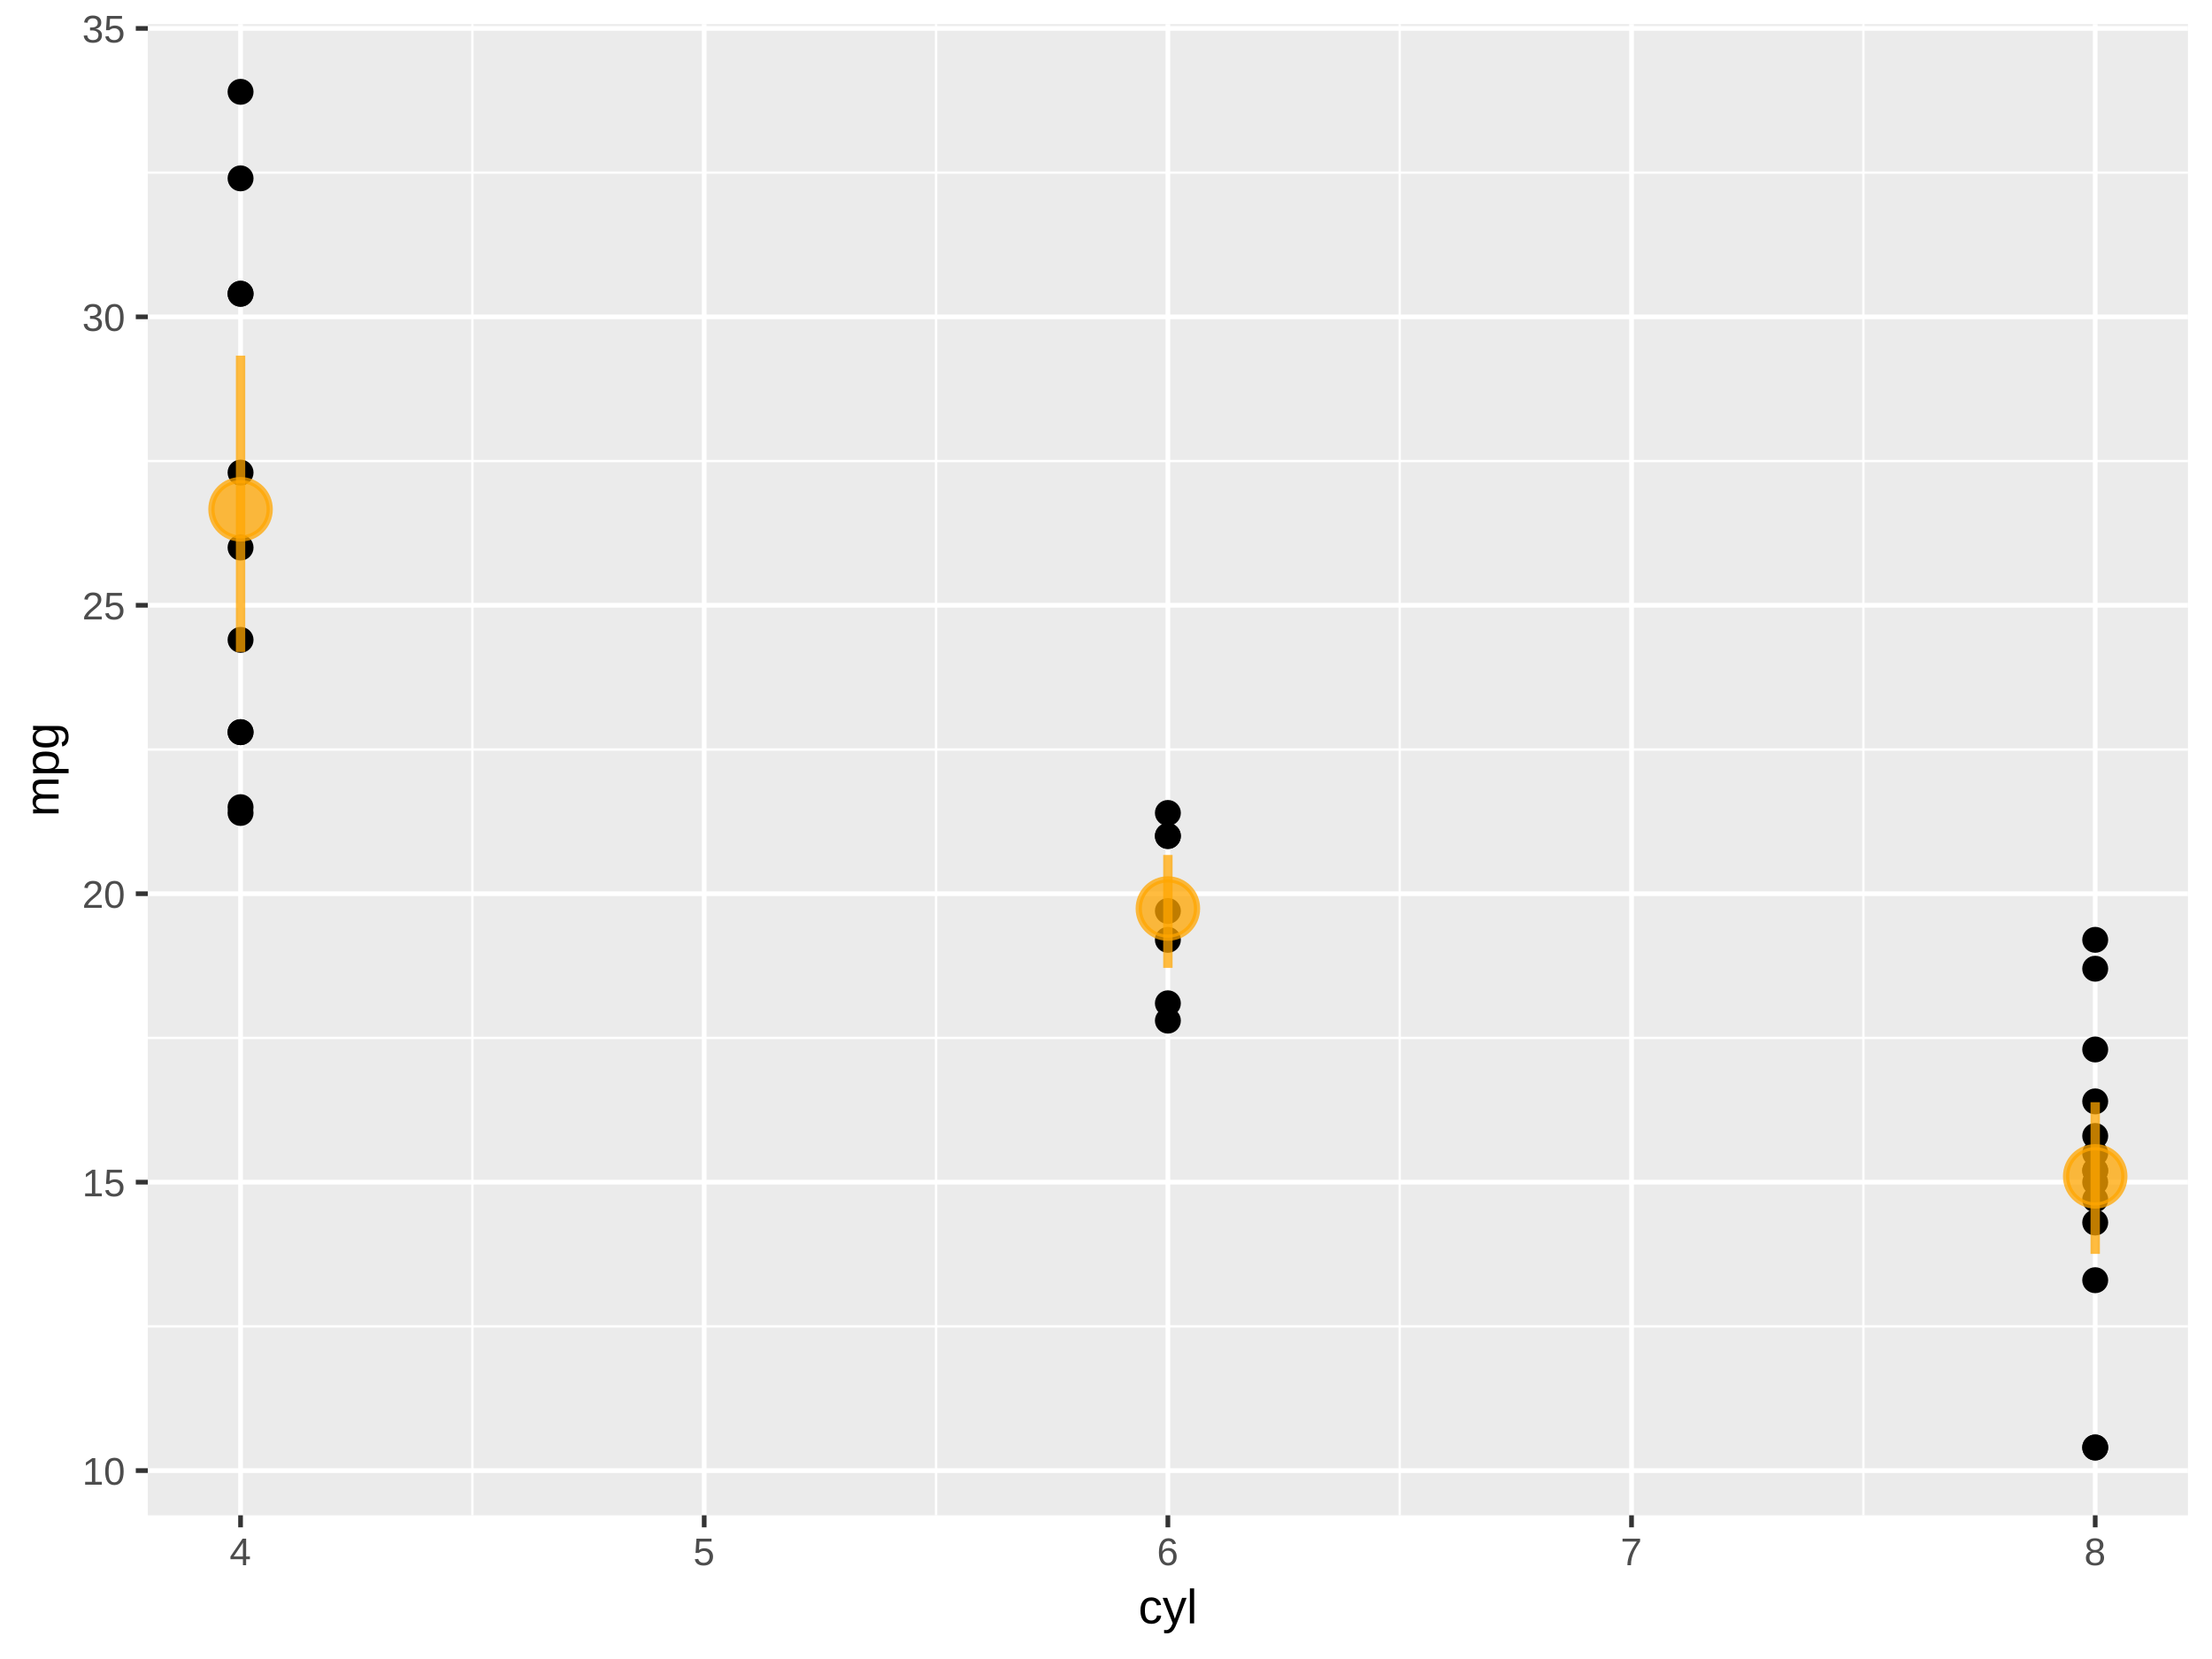
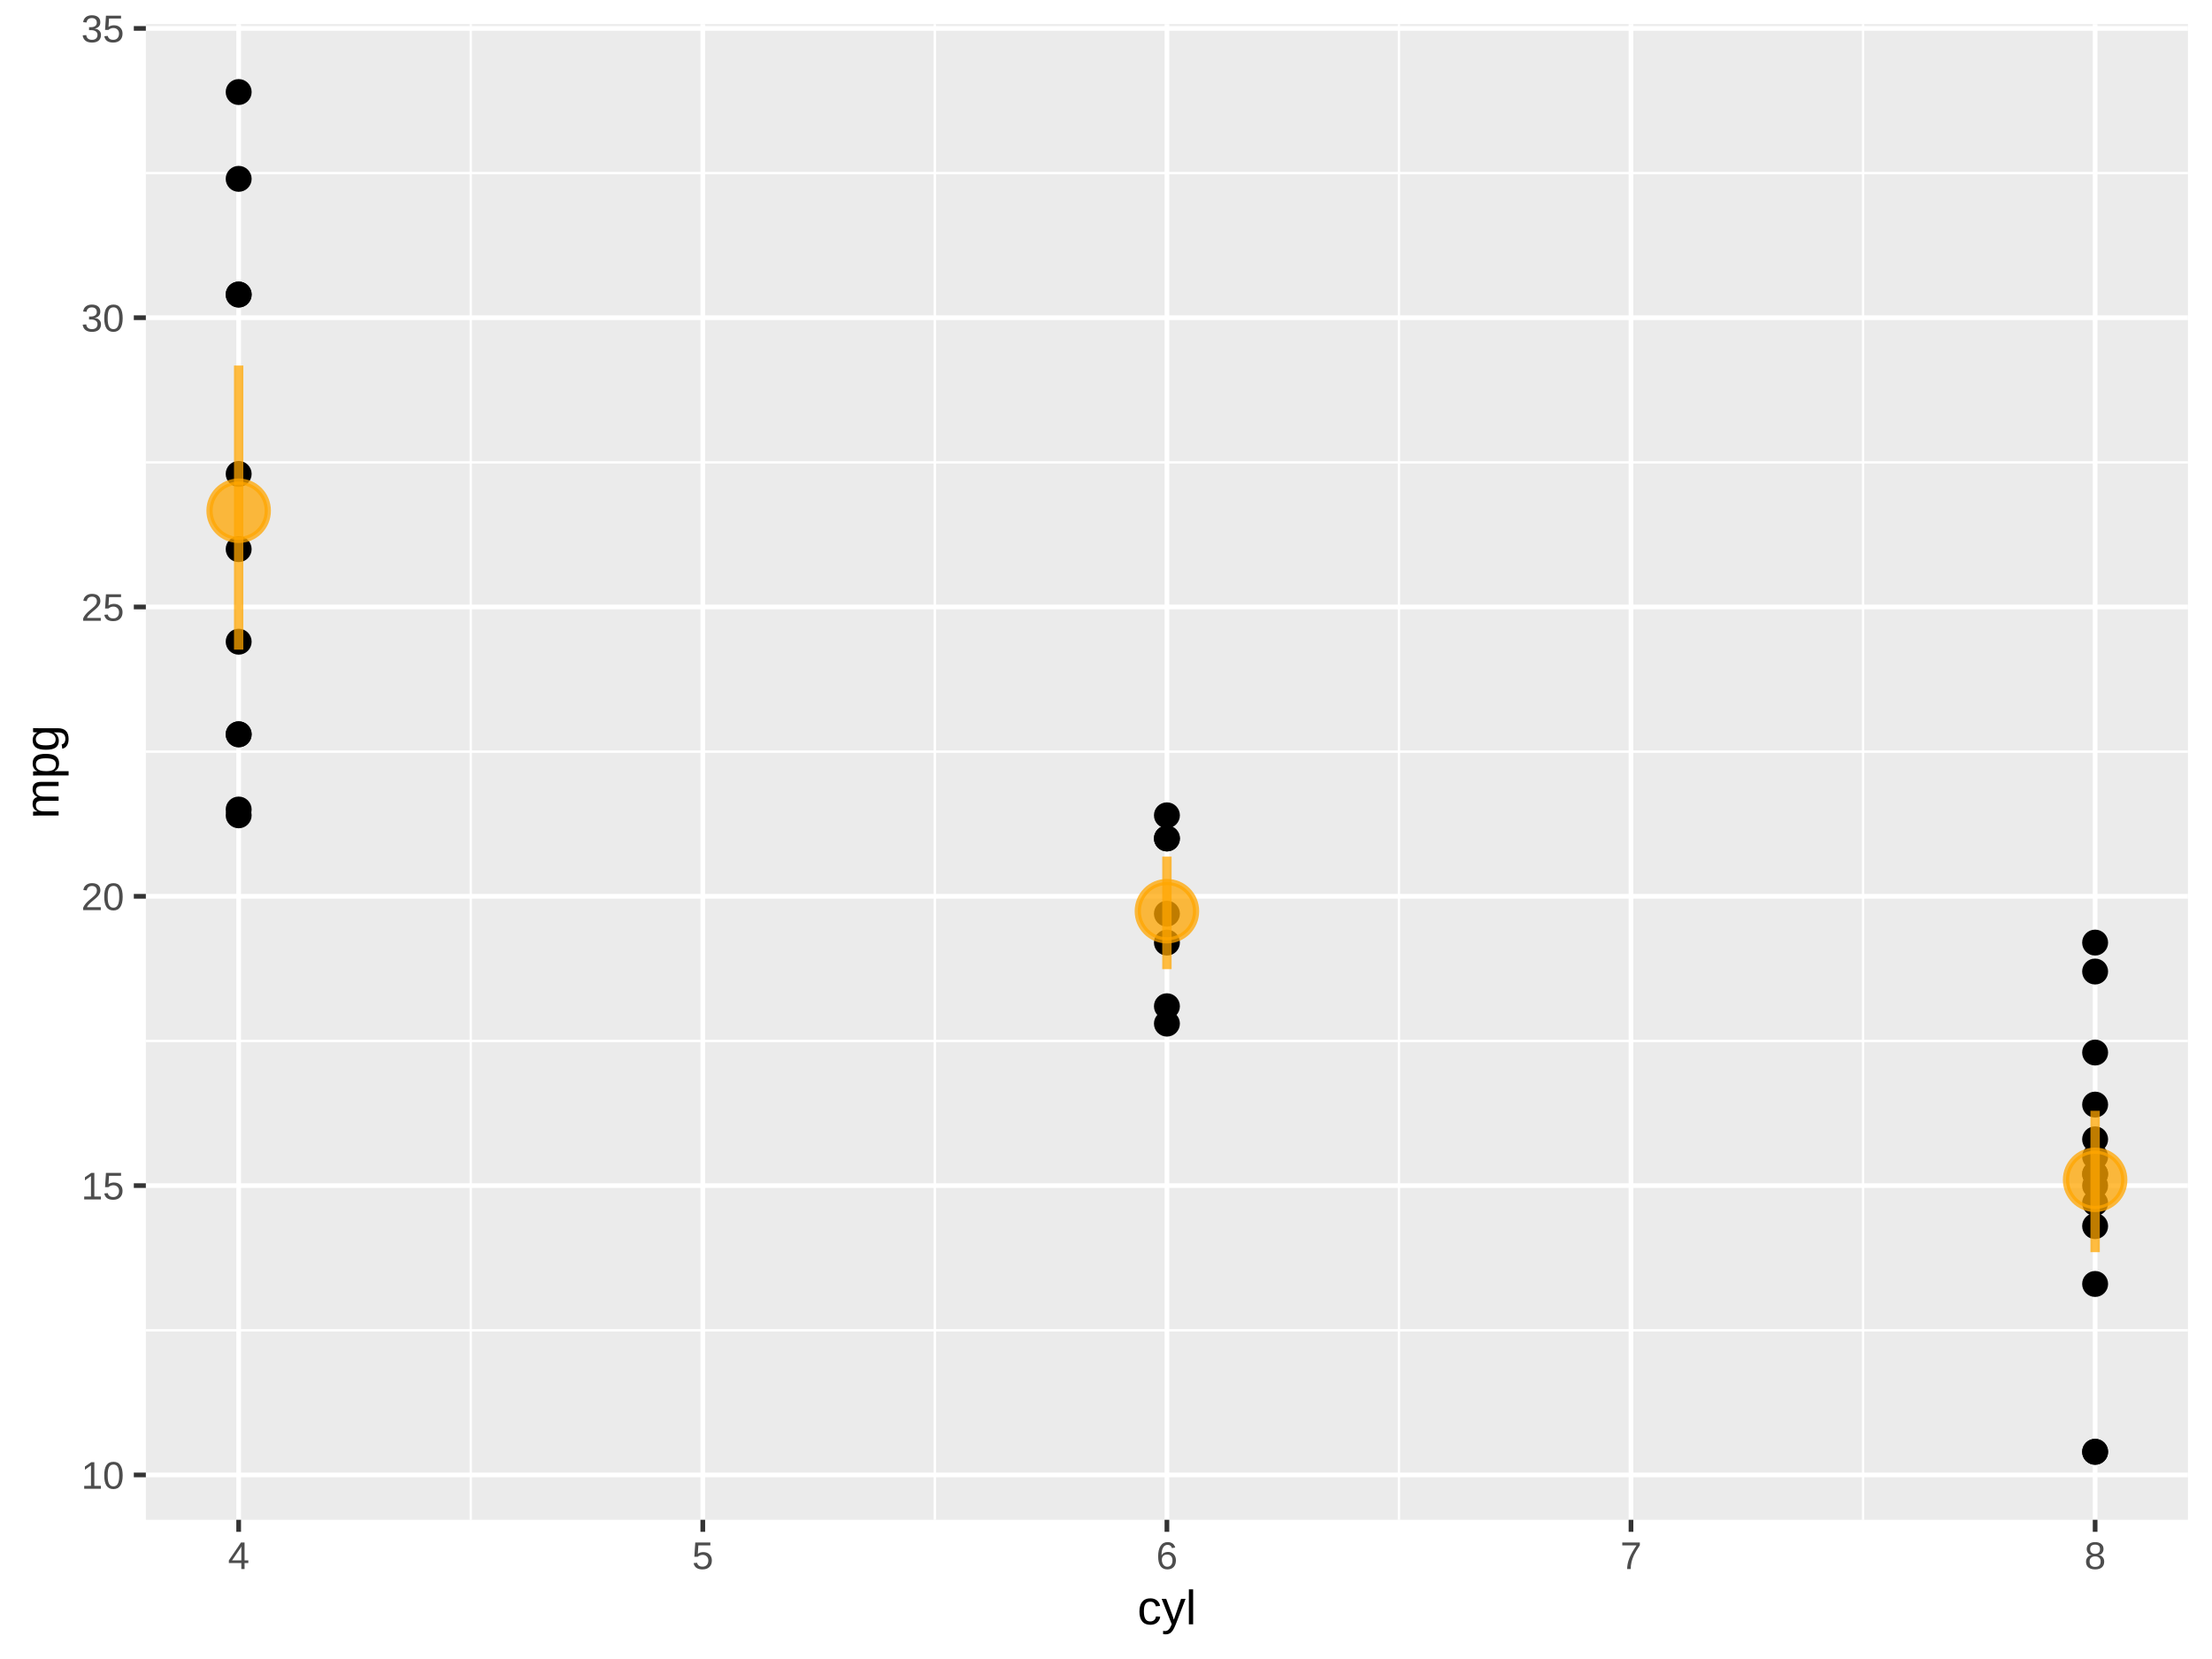
<svg xmlns="http://www.w3.org/2000/svg" viewBox="0 0 504.00 378.00">
  <defs>
    <style type="text/css">
-     line, polyline, path, rect, circle {
+     line, polyline, polygon, path, rect, circle {
      fill: none;
      stroke: #000000;
      stroke-linecap: round;
      stroke-linejoin: round;
      stroke-miterlimit: 10.00;
    }
  </style>
  </defs>
  <rect width="100%" height="100%" style="stroke: none; fill: none;" />
  <rect x="0.00" y="0.00" width="504.00" height="378.00" style="stroke-width: 1.07; stroke: #FFFFFF; fill: #FFFFFF;" />
  <defs>
-     <clipPath id="cpMzMuNjc2NHw0OTguNTIxfDM0NS4yNTd8NS40Nzk0NQ==">
-       <rect x="33.68" y="5.48" width="464.84" height="339.78" />
+     <clipPath id="cpMzMuMjN8NDk4LjUyfDM0Ni4yOHw1LjQ4">
+       <rect x="33.23" y="5.48" width="465.29" height="340.80" />
    </clipPath>
  </defs>
-   <rect x="33.68" y="5.48" width="464.84" height="339.78" style="stroke-width: 1.07; stroke: none; fill: #EBEBEB;" clip-path="url(#cpMzMuNjc2NHw0OTguNTIxfDM0NS4yNTd8NS40Nzk0NQ==)" />
-   <polyline points="33.68,302.21 498.52,302.21 " style="stroke-width: 0.53; stroke: #FFFFFF; stroke-linecap: butt;" clip-path="url(#cpMzMuNjc2NHw0OTguNTIxfDM0NS4yNTd8NS40Nzk0NQ==)" />
-   <polyline points="33.68,236.49 498.52,236.49 " style="stroke-width: 0.53; stroke: #FFFFFF; stroke-linecap: butt;" clip-path="url(#cpMzMuNjc2NHw0OTguNTIxfDM0NS4yNTd8NS40Nzk0NQ==)" />
-   <polyline points="33.68,170.77 498.52,170.77 " style="stroke-width: 0.53; stroke: #FFFFFF; stroke-linecap: butt;" clip-path="url(#cpMzMuNjc2NHw0OTguNTIxfDM0NS4yNTd8NS40Nzk0NQ==)" />
-   <polyline points="33.68,105.05 498.52,105.05 " style="stroke-width: 0.53; stroke: #FFFFFF; stroke-linecap: butt;" clip-path="url(#cpMzMuNjc2NHw0OTguNTIxfDM0NS4yNTd8NS40Nzk0NQ==)" />
-   <polyline points="33.68,39.33 498.52,39.33 " style="stroke-width: 0.53; stroke: #FFFFFF; stroke-linecap: butt;" clip-path="url(#cpMzMuNjc2NHw0OTguNTIxfDM0NS4yNTd8NS40Nzk0NQ==)" />
-   <polyline points="107.63,345.26 107.63,5.48 " style="stroke-width: 0.53; stroke: #FFFFFF; stroke-linecap: butt;" clip-path="url(#cpMzMuNjc2NHw0OTguNTIxfDM0NS4yNTd8NS40Nzk0NQ==)" />
-   <polyline points="213.28,345.26 213.28,5.48 " style="stroke-width: 0.53; stroke: #FFFFFF; stroke-linecap: butt;" clip-path="url(#cpMzMuNjc2NHw0OTguNTIxfDM0NS4yNTd8NS40Nzk0NQ==)" />
-   <polyline points="318.92,345.26 318.92,5.48 " style="stroke-width: 0.53; stroke: #FFFFFF; stroke-linecap: butt;" clip-path="url(#cpMzMuNjc2NHw0OTguNTIxfDM0NS4yNTd8NS40Nzk0NQ==)" />
-   <polyline points="424.57,345.26 424.57,5.48 " style="stroke-width: 0.53; stroke: #FFFFFF; stroke-linecap: butt;" clip-path="url(#cpMzMuNjc2NHw0OTguNTIxfDM0NS4yNTd8NS40Nzk0NQ==)" />
-   <polyline points="33.68,335.07 498.52,335.07 " style="stroke-width: 1.07; stroke: #FFFFFF; stroke-linecap: butt;" clip-path="url(#cpMzMuNjc2NHw0OTguNTIxfDM0NS4yNTd8NS40Nzk0NQ==)" />
-   <polyline points="33.68,269.35 498.52,269.35 " style="stroke-width: 1.07; stroke: #FFFFFF; stroke-linecap: butt;" clip-path="url(#cpMzMuNjc2NHw0OTguNTIxfDM0NS4yNTd8NS40Nzk0NQ==)" />
-   <polyline points="33.68,203.63 498.52,203.63 " style="stroke-width: 1.07; stroke: #FFFFFF; stroke-linecap: butt;" clip-path="url(#cpMzMuNjc2NHw0OTguNTIxfDM0NS4yNTd8NS40Nzk0NQ==)" />
-   <polyline points="33.68,137.91 498.52,137.91 " style="stroke-width: 1.07; stroke: #FFFFFF; stroke-linecap: butt;" clip-path="url(#cpMzMuNjc2NHw0OTguNTIxfDM0NS4yNTd8NS40Nzk0NQ==)" />
-   <polyline points="33.68,72.19 498.52,72.19 " style="stroke-width: 1.07; stroke: #FFFFFF; stroke-linecap: butt;" clip-path="url(#cpMzMuNjc2NHw0OTguNTIxfDM0NS4yNTd8NS40Nzk0NQ==)" />
-   <polyline points="33.68,6.47 498.52,6.47 " style="stroke-width: 1.07; stroke: #FFFFFF; stroke-linecap: butt;" clip-path="url(#cpMzMuNjc2NHw0OTguNTIxfDM0NS4yNTd8NS40Nzk0NQ==)" />
-   <polyline points="54.81,345.26 54.81,5.48 " style="stroke-width: 1.07; stroke: #FFFFFF; stroke-linecap: butt;" clip-path="url(#cpMzMuNjc2NHw0OTguNTIxfDM0NS4yNTd8NS40Nzk0NQ==)" />
-   <polyline points="160.45,345.26 160.45,5.48 " style="stroke-width: 1.07; stroke: #FFFFFF; stroke-linecap: butt;" clip-path="url(#cpMzMuNjc2NHw0OTguNTIxfDM0NS4yNTd8NS40Nzk0NQ==)" />
-   <polyline points="266.10,345.26 266.10,5.48 " style="stroke-width: 1.07; stroke: #FFFFFF; stroke-linecap: butt;" clip-path="url(#cpMzMuNjc2NHw0OTguNTIxfDM0NS4yNTd8NS40Nzk0NQ==)" />
-   <polyline points="371.74,345.26 371.74,5.48 " style="stroke-width: 1.07; stroke: #FFFFFF; stroke-linecap: butt;" clip-path="url(#cpMzMuNjc2NHw0OTguNTIxfDM0NS4yNTd8NS40Nzk0NQ==)" />
-   <polyline points="477.39,345.26 477.39,5.48 " style="stroke-width: 1.07; stroke: #FFFFFF; stroke-linecap: butt;" clip-path="url(#cpMzMuNjc2NHw0OTguNTIxfDM0NS4yNTd8NS40Nzk0NQ==)" />
-   <circle cx="266.10" cy="190.48" r="1.95pt" style="stroke-width: 0.71; fill: #000000;" clip-path="url(#cpMzMuNjc2NHw0OTguNTIxfDM0NS4yNTd8NS40Nzk0NQ==)" />
-   <circle cx="266.10" cy="190.48" r="1.95pt" style="stroke-width: 0.71; fill: #000000;" clip-path="url(#cpMzMuNjc2NHw0OTguNTIxfDM0NS4yNTd8NS40Nzk0NQ==)" />
-   <circle cx="54.81" cy="166.82" r="1.95pt" style="stroke-width: 0.71; fill: #000000;" clip-path="url(#cpMzMuNjc2NHw0OTguNTIxfDM0NS4yNTd8NS40Nzk0NQ==)" />
-   <circle cx="266.10" cy="185.23" r="1.95pt" style="stroke-width: 0.71; fill: #000000;" clip-path="url(#cpMzMuNjc2NHw0OTguNTIxfDM0NS4yNTd8NS40Nzk0NQ==)" />
-   <circle cx="477.39" cy="220.72" r="1.95pt" style="stroke-width: 0.71; fill: #000000;" clip-path="url(#cpMzMuNjc2NHw0OTguNTIxfDM0NS4yNTd8NS40Nzk0NQ==)" />
-   <circle cx="266.10" cy="228.60" r="1.95pt" style="stroke-width: 0.71; fill: #000000;" clip-path="url(#cpMzMuNjc2NHw0OTguNTIxfDM0NS4yNTd8NS40Nzk0NQ==)" />
-   <circle cx="477.39" cy="278.55" r="1.95pt" style="stroke-width: 0.71; fill: #000000;" clip-path="url(#cpMzMuNjc2NHw0OTguNTIxfDM0NS4yNTd8NS40Nzk0NQ==)" />
-   <circle cx="54.81" cy="145.79" r="1.95pt" style="stroke-width: 0.71; fill: #000000;" clip-path="url(#cpMzMuNjc2NHw0OTguNTIxfDM0NS4yNTd8NS40Nzk0NQ==)" />
-   <circle cx="54.81" cy="166.82" r="1.95pt" style="stroke-width: 0.71; fill: #000000;" clip-path="url(#cpMzMuNjc2NHw0OTguNTIxfDM0NS4yNTd8NS40Nzk0NQ==)" />
-   <circle cx="266.10" cy="214.14" r="1.95pt" style="stroke-width: 0.71; fill: #000000;" clip-path="url(#cpMzMuNjc2NHw0OTguNTIxfDM0NS4yNTd8NS40Nzk0NQ==)" />
-   <circle cx="266.10" cy="232.55" r="1.95pt" style="stroke-width: 0.71; fill: #000000;" clip-path="url(#cpMzMuNjc2NHw0OTguNTIxfDM0NS4yNTd8NS40Nzk0NQ==)" />
-   <circle cx="477.39" cy="250.95" r="1.95pt" style="stroke-width: 0.71; fill: #000000;" clip-path="url(#cpMzMuNjc2NHw0OTguNTIxfDM0NS4yNTd8NS40Nzk0NQ==)" />
-   <circle cx="477.39" cy="239.12" r="1.95pt" style="stroke-width: 0.71; fill: #000000;" clip-path="url(#cpMzMuNjc2NHw0OTguNTIxfDM0NS4yNTd8NS40Nzk0NQ==)" />
-   <circle cx="477.39" cy="266.72" r="1.95pt" style="stroke-width: 0.71; fill: #000000;" clip-path="url(#cpMzMuNjc2NHw0OTguNTIxfDM0NS4yNTd8NS40Nzk0NQ==)" />
-   <circle cx="477.39" cy="329.81" r="1.95pt" style="stroke-width: 0.71; fill: #000000;" clip-path="url(#cpMzMuNjc2NHw0OTguNTIxfDM0NS4yNTd8NS40Nzk0NQ==)" />
-   <circle cx="477.39" cy="329.81" r="1.95pt" style="stroke-width: 0.71; fill: #000000;" clip-path="url(#cpMzMuNjc2NHw0OTguNTIxfDM0NS4yNTd8NS40Nzk0NQ==)" />
-   <circle cx="477.39" cy="273.29" r="1.95pt" style="stroke-width: 0.71; fill: #000000;" clip-path="url(#cpMzMuNjc2NHw0OTguNTIxfDM0NS4yNTd8NS40Nzk0NQ==)" />
-   <circle cx="54.81" cy="40.64" r="1.95pt" style="stroke-width: 0.71; fill: #000000;" clip-path="url(#cpMzMuNjc2NHw0OTguNTIxfDM0NS4yNTd8NS40Nzk0NQ==)" />
-   <circle cx="54.81" cy="66.93" r="1.95pt" style="stroke-width: 0.71; fill: #000000;" clip-path="url(#cpMzMuNjc2NHw0OTguNTIxfDM0NS4yNTd8NS40Nzk0NQ==)" />
-   <circle cx="54.81" cy="20.92" r="1.95pt" style="stroke-width: 0.71; fill: #000000;" clip-path="url(#cpMzMuNjc2NHw0OTguNTIxfDM0NS4yNTd8NS40Nzk0NQ==)" />
-   <circle cx="54.81" cy="183.91" r="1.95pt" style="stroke-width: 0.71; fill: #000000;" clip-path="url(#cpMzMuNjc2NHw0OTguNTIxfDM0NS4yNTd8NS40Nzk0NQ==)" />
-   <circle cx="477.39" cy="262.78" r="1.95pt" style="stroke-width: 0.71; fill: #000000;" clip-path="url(#cpMzMuNjc2NHw0OTguNTIxfDM0NS4yNTd8NS40Nzk0NQ==)" />
-   <circle cx="477.39" cy="266.72" r="1.95pt" style="stroke-width: 0.71; fill: #000000;" clip-path="url(#cpMzMuNjc2NHw0OTguNTIxfDM0NS4yNTd8NS40Nzk0NQ==)" />
-   <circle cx="477.39" cy="291.69" r="1.95pt" style="stroke-width: 0.71; fill: #000000;" clip-path="url(#cpMzMuNjc2NHw0OTguNTIxfDM0NS4yNTd8NS40Nzk0NQ==)" />
-   <circle cx="477.39" cy="214.14" r="1.95pt" style="stroke-width: 0.71; fill: #000000;" clip-path="url(#cpMzMuNjc2NHw0OTguNTIxfDM0NS4yNTd8NS40Nzk0NQ==)" />
-   <circle cx="54.81" cy="107.68" r="1.95pt" style="stroke-width: 0.71; fill: #000000;" clip-path="url(#cpMzMuNjc2NHw0OTguNTIxfDM0NS4yNTd8NS40Nzk0NQ==)" />
-   <circle cx="54.81" cy="124.76" r="1.95pt" style="stroke-width: 0.71; fill: #000000;" clip-path="url(#cpMzMuNjc2NHw0OTguNTIxfDM0NS4yNTd8NS40Nzk0NQ==)" />
-   <circle cx="54.81" cy="66.93" r="1.95pt" style="stroke-width: 0.71; fill: #000000;" clip-path="url(#cpMzMuNjc2NHw0OTguNTIxfDM0NS4yNTd8NS40Nzk0NQ==)" />
-   <circle cx="477.39" cy="258.83" r="1.95pt" style="stroke-width: 0.71; fill: #000000;" clip-path="url(#cpMzMuNjc2NHw0OTguNTIxfDM0NS4yNTd8NS40Nzk0NQ==)" />
-   <circle cx="266.10" cy="207.57" r="1.95pt" style="stroke-width: 0.71; fill: #000000;" clip-path="url(#cpMzMuNjc2NHw0OTguNTIxfDM0NS4yNTd8NS40Nzk0NQ==)" />
-   <circle cx="477.39" cy="269.35" r="1.95pt" style="stroke-width: 0.71; fill: #000000;" clip-path="url(#cpMzMuNjc2NHw0OTguNTIxfDM0NS4yNTd8NS40Nzk0NQ==)" />
-   <circle cx="54.81" cy="185.23" r="1.95pt" style="stroke-width: 0.71; fill: #000000;" clip-path="url(#cpMzMuNjc2NHw0OTguNTIxfDM0NS4yNTd8NS40Nzk0NQ==)" />
-   <line x1="54.81" y1="148.54" x2="54.81" y2="81.03" style="stroke-width: 2.13; stroke: #FFA500; stroke-opacity: 0.75; stroke-linecap: butt;" clip-path="url(#cpMzMuNjc2NHw0OTguNTIxfDM0NS4yNTd8NS40Nzk0NQ==)" />
-   <line x1="266.10" y1="220.53" x2="266.10" y2="194.80" style="stroke-width: 2.13; stroke: #FFA500; stroke-opacity: 0.75; stroke-linecap: butt;" clip-path="url(#cpMzMuNjc2NHw0OTguNTIxfDM0NS4yNTd8NS40Nzk0NQ==)" />
-   <line x1="477.39" y1="285.69" x2="477.39" y2="251.14" style="stroke-width: 2.13; stroke: #FFA500; stroke-opacity: 0.75; stroke-linecap: butt;" clip-path="url(#cpMzMuNjc2NHw0OTguNTIxfDM0NS4yNTd8NS40Nzk0NQ==)" />
-   <circle cx="54.81" cy="116.04" r="4.98pt" style="stroke-width: 1.42; stroke: #FFA500; stroke-opacity: 0.75; fill: #FFA500; fill-opacity: 0.75;" clip-path="url(#cpMzMuNjc2NHw0OTguNTIxfDM0NS4yNTd8NS40Nzk0NQ==)" />
-   <circle cx="266.10" cy="207.01" r="4.98pt" style="stroke-width: 1.42; stroke: #FFA500; stroke-opacity: 0.75; fill: #FFA500; fill-opacity: 0.75;" clip-path="url(#cpMzMuNjc2NHw0OTguNTIxfDM0NS4yNTd8NS40Nzk0NQ==)" />
-   <circle cx="477.39" cy="268.03" r="4.98pt" style="stroke-width: 1.42; stroke: #FFA500; stroke-opacity: 0.75; fill: #FFA500; fill-opacity: 0.75;" clip-path="url(#cpMzMuNjc2NHw0OTguNTIxfDM0NS4yNTd8NS40Nzk0NQ==)" />
+   <rect x="33.23" y="5.48" width="465.29" height="340.80" style="stroke-width: 1.07; stroke: none; fill: #EBEBEB;" clip-path="url(#cpMzMuMjN8NDk4LjUyfDM0Ni4yOHw1LjQ4)" />
+   <polyline points="33.23,303.10 498.52,303.10 " style="stroke-width: 0.53; stroke: #FFFFFF; stroke-linecap: butt;" clip-path="url(#cpMzMuMjN8NDk4LjUyfDM0Ni4yOHw1LjQ4)" />
+   <polyline points="33.23,237.18 498.52,237.18 " style="stroke-width: 0.53; stroke: #FFFFFF; stroke-linecap: butt;" clip-path="url(#cpMzMuMjN8NDk4LjUyfDM0Ni4yOHw1LjQ4)" />
+   <polyline points="33.23,171.26 498.52,171.26 " style="stroke-width: 0.53; stroke: #FFFFFF; stroke-linecap: butt;" clip-path="url(#cpMzMuMjN8NDk4LjUyfDM0Ni4yOHw1LjQ4)" />
+   <polyline points="33.23,105.35 498.52,105.35 " style="stroke-width: 0.53; stroke: #FFFFFF; stroke-linecap: butt;" clip-path="url(#cpMzMuMjN8NDk4LjUyfDM0Ni4yOHw1LjQ4)" />
+   <polyline points="33.23,39.43 498.52,39.43 " style="stroke-width: 0.53; stroke: #FFFFFF; stroke-linecap: butt;" clip-path="url(#cpMzMuMjN8NDk4LjUyfDM0Ni4yOHw1LjQ4)" />
+   <polyline points="107.26,346.28 107.26,5.48 " style="stroke-width: 0.53; stroke: #FFFFFF; stroke-linecap: butt;" clip-path="url(#cpMzMuMjN8NDk4LjUyfDM0Ni4yOHw1LjQ4)" />
+   <polyline points="213.00,346.28 213.00,5.48 " style="stroke-width: 0.53; stroke: #FFFFFF; stroke-linecap: butt;" clip-path="url(#cpMzMuMjN8NDk4LjUyfDM0Ni4yOHw1LjQ4)" />
+   <polyline points="318.75,346.28 318.75,5.48 " style="stroke-width: 0.53; stroke: #FFFFFF; stroke-linecap: butt;" clip-path="url(#cpMzMuMjN8NDk4LjUyfDM0Ni4yOHw1LjQ4)" />
+   <polyline points="424.50,346.28 424.50,5.48 " style="stroke-width: 0.53; stroke: #FFFFFF; stroke-linecap: butt;" clip-path="url(#cpMzMuMjN8NDk4LjUyfDM0Ni4yOHw1LjQ4)" />
+   <polyline points="33.23,336.06 498.52,336.06 " style="stroke-width: 1.07; stroke: #FFFFFF; stroke-linecap: butt;" clip-path="url(#cpMzMuMjN8NDk4LjUyfDM0Ni4yOHw1LjQ4)" />
+   <polyline points="33.23,270.14 498.52,270.14 " style="stroke-width: 1.07; stroke: #FFFFFF; stroke-linecap: butt;" clip-path="url(#cpMzMuMjN8NDk4LjUyfDM0Ni4yOHw1LjQ4)" />
+   <polyline points="33.23,204.22 498.52,204.22 " style="stroke-width: 1.07; stroke: #FFFFFF; stroke-linecap: butt;" clip-path="url(#cpMzMuMjN8NDk4LjUyfDM0Ni4yOHw1LjQ4)" />
+   <polyline points="33.23,138.30 498.52,138.30 " style="stroke-width: 1.07; stroke: #FFFFFF; stroke-linecap: butt;" clip-path="url(#cpMzMuMjN8NDk4LjUyfDM0Ni4yOHw1LjQ4)" />
+   <polyline points="33.23,72.39 498.52,72.39 " style="stroke-width: 1.07; stroke: #FFFFFF; stroke-linecap: butt;" clip-path="url(#cpMzMuMjN8NDk4LjUyfDM0Ni4yOHw1LjQ4)" />
+   <polyline points="33.23,6.47 498.52,6.47 " style="stroke-width: 1.07; stroke: #FFFFFF; stroke-linecap: butt;" clip-path="url(#cpMzMuMjN8NDk4LjUyfDM0Ni4yOHw1LjQ4)" />
+   <polyline points="54.38,346.28 54.38,5.48 " style="stroke-width: 1.07; stroke: #FFFFFF; stroke-linecap: butt;" clip-path="url(#cpMzMuMjN8NDk4LjUyfDM0Ni4yOHw1LjQ4)" />
+   <polyline points="160.13,346.28 160.13,5.48 " style="stroke-width: 1.07; stroke: #FFFFFF; stroke-linecap: butt;" clip-path="url(#cpMzMuMjN8NDk4LjUyfDM0Ni4yOHw1LjQ4)" />
+   <polyline points="265.88,346.28 265.88,5.48 " style="stroke-width: 1.07; stroke: #FFFFFF; stroke-linecap: butt;" clip-path="url(#cpMzMuMjN8NDk4LjUyfDM0Ni4yOHw1LjQ4)" />
+   <polyline points="371.62,346.28 371.62,5.48 " style="stroke-width: 1.07; stroke: #FFFFFF; stroke-linecap: butt;" clip-path="url(#cpMzMuMjN8NDk4LjUyfDM0Ni4yOHw1LjQ4)" />
+   <polyline points="477.37,346.28 477.37,5.48 " style="stroke-width: 1.07; stroke: #FFFFFF; stroke-linecap: butt;" clip-path="url(#cpMzMuMjN8NDk4LjUyfDM0Ni4yOHw1LjQ4)" />
+   <circle cx="265.88" cy="191.04" r="1.95pt" style="stroke-width: 0.71; fill: #000000;" clip-path="url(#cpMzMuMjN8NDk4LjUyfDM0Ni4yOHw1LjQ4)" />
+   <circle cx="265.88" cy="191.04" r="1.95pt" style="stroke-width: 0.71; fill: #000000;" clip-path="url(#cpMzMuMjN8NDk4LjUyfDM0Ni4yOHw1LjQ4)" />
+   <circle cx="54.38" cy="167.31" r="1.95pt" style="stroke-width: 0.71; fill: #000000;" clip-path="url(#cpMzMuMjN8NDk4LjUyfDM0Ni4yOHw1LjQ4)" />
+   <circle cx="265.88" cy="185.77" r="1.95pt" style="stroke-width: 0.71; fill: #000000;" clip-path="url(#cpMzMuMjN8NDk4LjUyfDM0Ni4yOHw1LjQ4)" />
+   <circle cx="477.37" cy="221.36" r="1.95pt" style="stroke-width: 0.71; fill: #000000;" clip-path="url(#cpMzMuMjN8NDk4LjUyfDM0Ni4yOHw1LjQ4)" />
+   <circle cx="265.88" cy="229.27" r="1.95pt" style="stroke-width: 0.71; fill: #000000;" clip-path="url(#cpMzMuMjN8NDk4LjUyfDM0Ni4yOHw1LjQ4)" />
+   <circle cx="477.37" cy="279.37" r="1.95pt" style="stroke-width: 0.71; fill: #000000;" clip-path="url(#cpMzMuMjN8NDk4LjUyfDM0Ni4yOHw1LjQ4)" />
+   <circle cx="54.38" cy="146.21" r="1.95pt" style="stroke-width: 0.71; fill: #000000;" clip-path="url(#cpMzMuMjN8NDk4LjUyfDM0Ni4yOHw1LjQ4)" />
+   <circle cx="54.38" cy="167.31" r="1.95pt" style="stroke-width: 0.71; fill: #000000;" clip-path="url(#cpMzMuMjN8NDk4LjUyfDM0Ni4yOHw1LjQ4)" />
+   <circle cx="265.88" cy="214.77" r="1.95pt" style="stroke-width: 0.71; fill: #000000;" clip-path="url(#cpMzMuMjN8NDk4LjUyfDM0Ni4yOHw1LjQ4)" />
+   <circle cx="265.88" cy="233.23" r="1.95pt" style="stroke-width: 0.71; fill: #000000;" clip-path="url(#cpMzMuMjN8NDk4LjUyfDM0Ni4yOHw1LjQ4)" />
+   <circle cx="477.37" cy="251.68" r="1.95pt" style="stroke-width: 0.71; fill: #000000;" clip-path="url(#cpMzMuMjN8NDk4LjUyfDM0Ni4yOHw1LjQ4)" />
+   <circle cx="477.37" cy="239.82" r="1.95pt" style="stroke-width: 0.71; fill: #000000;" clip-path="url(#cpMzMuMjN8NDk4LjUyfDM0Ni4yOHw1LjQ4)" />
+   <circle cx="477.37" cy="267.50" r="1.95pt" style="stroke-width: 0.71; fill: #000000;" clip-path="url(#cpMzMuMjN8NDk4LjUyfDM0Ni4yOHw1LjQ4)" />
+   <circle cx="477.37" cy="330.79" r="1.95pt" style="stroke-width: 0.71; fill: #000000;" clip-path="url(#cpMzMuMjN8NDk4LjUyfDM0Ni4yOHw1LjQ4)" />
+   <circle cx="477.37" cy="330.79" r="1.95pt" style="stroke-width: 0.71; fill: #000000;" clip-path="url(#cpMzMuMjN8NDk4LjUyfDM0Ni4yOHw1LjQ4)" />
+   <circle cx="477.37" cy="274.10" r="1.95pt" style="stroke-width: 0.71; fill: #000000;" clip-path="url(#cpMzMuMjN8NDk4LjUyfDM0Ni4yOHw1LjQ4)" />
+   <circle cx="54.38" cy="40.75" r="1.95pt" style="stroke-width: 0.71; fill: #000000;" clip-path="url(#cpMzMuMjN8NDk4LjUyfDM0Ni4yOHw1LjQ4)" />
+   <circle cx="54.38" cy="67.11" r="1.95pt" style="stroke-width: 0.71; fill: #000000;" clip-path="url(#cpMzMuMjN8NDk4LjUyfDM0Ni4yOHw1LjQ4)" />
+   <circle cx="54.38" cy="20.97" r="1.95pt" style="stroke-width: 0.71; fill: #000000;" clip-path="url(#cpMzMuMjN8NDk4LjUyfDM0Ni4yOHw1LjQ4)" />
+   <circle cx="54.38" cy="184.45" r="1.95pt" style="stroke-width: 0.71; fill: #000000;" clip-path="url(#cpMzMuMjN8NDk4LjUyfDM0Ni4yOHw1LjQ4)" />
+   <circle cx="477.37" cy="263.55" r="1.95pt" style="stroke-width: 0.71; fill: #000000;" clip-path="url(#cpMzMuMjN8NDk4LjUyfDM0Ni4yOHw1LjQ4)" />
+   <circle cx="477.37" cy="267.50" r="1.95pt" style="stroke-width: 0.71; fill: #000000;" clip-path="url(#cpMzMuMjN8NDk4LjUyfDM0Ni4yOHw1LjQ4)" />
+   <circle cx="477.37" cy="292.55" r="1.95pt" style="stroke-width: 0.71; fill: #000000;" clip-path="url(#cpMzMuMjN8NDk4LjUyfDM0Ni4yOHw1LjQ4)" />
+   <circle cx="477.37" cy="214.77" r="1.95pt" style="stroke-width: 0.71; fill: #000000;" clip-path="url(#cpMzMuMjN8NDk4LjUyfDM0Ni4yOHw1LjQ4)" />
+   <circle cx="54.38" cy="107.98" r="1.95pt" style="stroke-width: 0.71; fill: #000000;" clip-path="url(#cpMzMuMjN8NDk4LjUyfDM0Ni4yOHw1LjQ4)" />
+   <circle cx="54.38" cy="125.12" r="1.95pt" style="stroke-width: 0.71; fill: #000000;" clip-path="url(#cpMzMuMjN8NDk4LjUyfDM0Ni4yOHw1LjQ4)" />
+   <circle cx="54.38" cy="67.11" r="1.95pt" style="stroke-width: 0.71; fill: #000000;" clip-path="url(#cpMzMuMjN8NDk4LjUyfDM0Ni4yOHw1LjQ4)" />
+   <circle cx="477.37" cy="259.59" r="1.95pt" style="stroke-width: 0.71; fill: #000000;" clip-path="url(#cpMzMuMjN8NDk4LjUyfDM0Ni4yOHw1LjQ4)" />
+   <circle cx="265.88" cy="208.18" r="1.95pt" style="stroke-width: 0.71; fill: #000000;" clip-path="url(#cpMzMuMjN8NDk4LjUyfDM0Ni4yOHw1LjQ4)" />
+   <circle cx="477.37" cy="270.14" r="1.95pt" style="stroke-width: 0.71; fill: #000000;" clip-path="url(#cpMzMuMjN8NDk4LjUyfDM0Ni4yOHw1LjQ4)" />
+   <circle cx="54.38" cy="185.77" r="1.95pt" style="stroke-width: 0.71; fill: #000000;" clip-path="url(#cpMzMuMjN8NDk4LjUyfDM0Ni4yOHw1LjQ4)" />
+   <line x1="54.38" y1="148.01" x2="54.38" y2="83.29" style="stroke-width: 2.13; stroke: #FFA500; stroke-opacity: 0.75; stroke-linecap: butt;" clip-path="url(#cpMzMuMjN8NDk4LjUyfDM0Ni4yOHw1LjQ4)" />
+   <line x1="265.88" y1="220.82" x2="265.88" y2="195.18" style="stroke-width: 2.13; stroke: #FFA500; stroke-opacity: 0.75; stroke-linecap: butt;" clip-path="url(#cpMzMuMjN8NDk4LjUyfDM0Ni4yOHw1LjQ4)" />
+   <line x1="477.37" y1="285.30" x2="477.37" y2="253.09" style="stroke-width: 2.13; stroke: #FFA500; stroke-opacity: 0.75; stroke-linecap: butt;" clip-path="url(#cpMzMuMjN8NDk4LjUyfDM0Ni4yOHw1LjQ4)" />
+   <circle cx="54.38" cy="116.37" r="4.98pt" style="stroke-width: 1.42; stroke: #FFA500; stroke-opacity: 0.75; fill: #FFA500; fill-opacity: 0.75;" clip-path="url(#cpMzMuMjN8NDk4LjUyfDM0Ni4yOHw1LjQ4)" />
+   <circle cx="265.88" cy="207.61" r="4.98pt" style="stroke-width: 1.42; stroke: #FFA500; stroke-opacity: 0.75; fill: #FFA500; fill-opacity: 0.75;" clip-path="url(#cpMzMuMjN8NDk4LjUyfDM0Ni4yOHw1LjQ4)" />
+   <circle cx="477.37" cy="268.82" r="4.98pt" style="stroke-width: 1.42; stroke: #FFA500; stroke-opacity: 0.75; fill: #FFA500; fill-opacity: 0.75;" clip-path="url(#cpMzMuMjN8NDk4LjUyfDM0Ni4yOHw1LjQ4)" />
  <defs>
-     <clipPath id="cpMHw1MDR8Mzc4fDA=">
+     <clipPath id="cpMC4wMHw1MDQuMDB8Mzc4LjAwfDAuMDA=">
      <rect x="0.00" y="0.00" width="504.00" height="378.00" />
    </clipPath>
  </defs>
-   <g clip-path="url(#cpMHw1MDR8Mzc4fDA=)">
-     <text x="18.73" y="338.29" style="font-size: 8.80px; fill: #4D4D4D; font-family: Arial;" textLength="10.01px" lengthAdjust="spacingAndGlyphs">10</text>
+   <g clip-path="url(#cpMC4wMHw1MDQuMDB8Mzc4LjAwfDAuMDA=)">
+     <text x="18.51" y="339.21" style="font-size: 8.80px; fill: #4D4D4D; font-family: Arial;" textLength="9.79px" lengthAdjust="spacingAndGlyphs">10</text>
  </g>
-   <g clip-path="url(#cpMHw1MDR8Mzc4fDA=)">
-     <text x="18.73" y="272.57" style="font-size: 8.80px; fill: #4D4D4D; font-family: Arial;" textLength="10.01px" lengthAdjust="spacingAndGlyphs">15</text>
+   <g clip-path="url(#cpMC4wMHw1MDQuMDB8Mzc4LjAwfDAuMDA=)">
+     <text x="18.51" y="273.29" style="font-size: 8.80px; fill: #4D4D4D; font-family: Arial;" textLength="9.79px" lengthAdjust="spacingAndGlyphs">15</text>
  </g>
-   <g clip-path="url(#cpMHw1MDR8Mzc4fDA=)">
-     <text x="18.73" y="206.85" style="font-size: 8.80px; fill: #4D4D4D; font-family: Arial;" textLength="10.01px" lengthAdjust="spacingAndGlyphs">20</text>
+   <g clip-path="url(#cpMC4wMHw1MDQuMDB8Mzc4LjAwfDAuMDA=)">
+     <text x="18.51" y="207.37" style="font-size: 8.80px; fill: #4D4D4D; font-family: Arial;" textLength="9.79px" lengthAdjust="spacingAndGlyphs">20</text>
  </g>
-   <g clip-path="url(#cpMHw1MDR8Mzc4fDA=)">
-     <text x="18.73" y="141.13" style="font-size: 8.80px; fill: #4D4D4D; font-family: Arial;" textLength="10.01px" lengthAdjust="spacingAndGlyphs">25</text>
+   <g clip-path="url(#cpMC4wMHw1MDQuMDB8Mzc4LjAwfDAuMDA=)">
+     <text x="18.51" y="141.45" style="font-size: 8.80px; fill: #4D4D4D; font-family: Arial;" textLength="9.79px" lengthAdjust="spacingAndGlyphs">25</text>
  </g>
-   <g clip-path="url(#cpMHw1MDR8Mzc4fDA=)">
-     <text x="18.73" y="75.40" style="font-size: 8.80px; fill: #4D4D4D; font-family: Arial;" textLength="10.01px" lengthAdjust="spacingAndGlyphs">30</text>
+   <g clip-path="url(#cpMC4wMHw1MDQuMDB8Mzc4LjAwfDAuMDA=)">
+     <text x="18.51" y="75.54" style="font-size: 8.80px; fill: #4D4D4D; font-family: Arial;" textLength="9.79px" lengthAdjust="spacingAndGlyphs">30</text>
  </g>
-   <g clip-path="url(#cpMHw1MDR8Mzc4fDA=)">
-     <text x="18.73" y="9.68" style="font-size: 8.80px; fill: #4D4D4D; font-family: Arial;" textLength="10.01px" lengthAdjust="spacingAndGlyphs">35</text>
+   <g clip-path="url(#cpMC4wMHw1MDQuMDB8Mzc4LjAwfDAuMDA=)">
+     <text x="18.51" y="9.62" style="font-size: 8.80px; fill: #4D4D4D; font-family: Arial;" textLength="9.79px" lengthAdjust="spacingAndGlyphs">35</text>
  </g>
-   <polyline points="30.94,335.07 33.68,335.07 " style="stroke-width: 1.07; stroke: #333333; stroke-linecap: butt;" clip-path="url(#cpMHw1MDR8Mzc4fDA=)" />
-   <polyline points="30.94,269.35 33.68,269.35 " style="stroke-width: 1.07; stroke: #333333; stroke-linecap: butt;" clip-path="url(#cpMHw1MDR8Mzc4fDA=)" />
-   <polyline points="30.94,203.63 33.68,203.63 " style="stroke-width: 1.07; stroke: #333333; stroke-linecap: butt;" clip-path="url(#cpMHw1MDR8Mzc4fDA=)" />
-   <polyline points="30.94,137.91 33.68,137.91 " style="stroke-width: 1.07; stroke: #333333; stroke-linecap: butt;" clip-path="url(#cpMHw1MDR8Mzc4fDA=)" />
-   <polyline points="30.94,72.19 33.68,72.19 " style="stroke-width: 1.07; stroke: #333333; stroke-linecap: butt;" clip-path="url(#cpMHw1MDR8Mzc4fDA=)" />
-   <polyline points="30.94,6.47 33.68,6.47 " style="stroke-width: 1.07; stroke: #333333; stroke-linecap: butt;" clip-path="url(#cpMHw1MDR8Mzc4fDA=)" />
-   <polyline points="54.81,348.00 54.81,345.26 " style="stroke-width: 1.07; stroke: #333333; stroke-linecap: butt;" clip-path="url(#cpMHw1MDR8Mzc4fDA=)" />
-   <polyline points="160.45,348.00 160.45,345.26 " style="stroke-width: 1.07; stroke: #333333; stroke-linecap: butt;" clip-path="url(#cpMHw1MDR8Mzc4fDA=)" />
-   <polyline points="266.10,348.00 266.10,345.26 " style="stroke-width: 1.07; stroke: #333333; stroke-linecap: butt;" clip-path="url(#cpMHw1MDR8Mzc4fDA=)" />
-   <polyline points="371.74,348.00 371.74,345.26 " style="stroke-width: 1.07; stroke: #333333; stroke-linecap: butt;" clip-path="url(#cpMHw1MDR8Mzc4fDA=)" />
-   <polyline points="477.39,348.00 477.39,345.26 " style="stroke-width: 1.07; stroke: #333333; stroke-linecap: butt;" clip-path="url(#cpMHw1MDR8Mzc4fDA=)" />
-   <g clip-path="url(#cpMHw1MDR8Mzc4fDA=)">
-     <text x="52.30" y="356.63" style="font-size: 8.80px; fill: #4D4D4D; font-family: Arial;" textLength="5.01px" lengthAdjust="spacingAndGlyphs">4</text>
+   <polyline points="30.49,336.06 33.23,336.06 " style="stroke-width: 1.07; stroke: #333333; stroke-linecap: butt;" clip-path="url(#cpMC4wMHw1MDQuMDB8Mzc4LjAwfDAuMDA=)" />
+   <polyline points="30.49,270.14 33.23,270.14 " style="stroke-width: 1.07; stroke: #333333; stroke-linecap: butt;" clip-path="url(#cpMC4wMHw1MDQuMDB8Mzc4LjAwfDAuMDA=)" />
+   <polyline points="30.49,204.22 33.23,204.22 " style="stroke-width: 1.07; stroke: #333333; stroke-linecap: butt;" clip-path="url(#cpMC4wMHw1MDQuMDB8Mzc4LjAwfDAuMDA=)" />
+   <polyline points="30.49,138.30 33.23,138.30 " style="stroke-width: 1.07; stroke: #333333; stroke-linecap: butt;" clip-path="url(#cpMC4wMHw1MDQuMDB8Mzc4LjAwfDAuMDA=)" />
+   <polyline points="30.49,72.39 33.23,72.39 " style="stroke-width: 1.07; stroke: #333333; stroke-linecap: butt;" clip-path="url(#cpMC4wMHw1MDQuMDB8Mzc4LjAwfDAuMDA=)" />
+   <polyline points="30.49,6.47 33.23,6.47 " style="stroke-width: 1.07; stroke: #333333; stroke-linecap: butt;" clip-path="url(#cpMC4wMHw1MDQuMDB8Mzc4LjAwfDAuMDA=)" />
+   <polyline points="54.38,349.02 54.38,346.28 " style="stroke-width: 1.07; stroke: #333333; stroke-linecap: butt;" clip-path="url(#cpMC4wMHw1MDQuMDB8Mzc4LjAwfDAuMDA=)" />
+   <polyline points="160.13,349.02 160.13,346.28 " style="stroke-width: 1.07; stroke: #333333; stroke-linecap: butt;" clip-path="url(#cpMC4wMHw1MDQuMDB8Mzc4LjAwfDAuMDA=)" />
+   <polyline points="265.88,349.02 265.88,346.28 " style="stroke-width: 1.07; stroke: #333333; stroke-linecap: butt;" clip-path="url(#cpMC4wMHw1MDQuMDB8Mzc4LjAwfDAuMDA=)" />
+   <polyline points="371.62,349.02 371.62,346.28 " style="stroke-width: 1.07; stroke: #333333; stroke-linecap: butt;" clip-path="url(#cpMC4wMHw1MDQuMDB8Mzc4LjAwfDAuMDA=)" />
+   <polyline points="477.37,349.02 477.37,346.28 " style="stroke-width: 1.07; stroke: #333333; stroke-linecap: butt;" clip-path="url(#cpMC4wMHw1MDQuMDB8Mzc4LjAwfDAuMDA=)" />
+   <g clip-path="url(#cpMC4wMHw1MDQuMDB8Mzc4LjAwfDAuMDA=)">
+     <text x="51.94" y="357.51" style="font-size: 8.80px; fill: #4D4D4D; font-family: Arial;" textLength="4.89px" lengthAdjust="spacingAndGlyphs">4</text>
  </g>
-   <g clip-path="url(#cpMHw1MDR8Mzc4fDA=)">
-     <text x="157.95" y="356.63" style="font-size: 8.80px; fill: #4D4D4D; font-family: Arial;" textLength="5.01px" lengthAdjust="spacingAndGlyphs">5</text>
+   <g clip-path="url(#cpMC4wMHw1MDQuMDB8Mzc4LjAwfDAuMDA=)">
+     <text x="157.68" y="357.51" style="font-size: 8.80px; fill: #4D4D4D; font-family: Arial;" textLength="4.89px" lengthAdjust="spacingAndGlyphs">5</text>
  </g>
-   <g clip-path="url(#cpMHw1MDR8Mzc4fDA=)">
-     <text x="263.60" y="356.63" style="font-size: 8.80px; fill: #4D4D4D; font-family: Arial;" textLength="5.01px" lengthAdjust="spacingAndGlyphs">6</text>
+   <g clip-path="url(#cpMC4wMHw1MDQuMDB8Mzc4LjAwfDAuMDA=)">
+     <text x="263.43" y="357.51" style="font-size: 8.80px; fill: #4D4D4D; font-family: Arial;" textLength="4.89px" lengthAdjust="spacingAndGlyphs">6</text>
  </g>
-   <g clip-path="url(#cpMHw1MDR8Mzc4fDA=)">
-     <text x="369.24" y="356.63" style="font-size: 8.80px; fill: #4D4D4D; font-family: Arial;" textLength="5.01px" lengthAdjust="spacingAndGlyphs">7</text>
+   <g clip-path="url(#cpMC4wMHw1MDQuMDB8Mzc4LjAwfDAuMDA=)">
+     <text x="369.18" y="357.51" style="font-size: 8.80px; fill: #4D4D4D; font-family: Arial;" textLength="4.89px" lengthAdjust="spacingAndGlyphs">7</text>
  </g>
-   <g clip-path="url(#cpMHw1MDR8Mzc4fDA=)">
-     <text x="474.89" y="356.63" style="font-size: 8.80px; fill: #4D4D4D; font-family: Arial;" textLength="5.01px" lengthAdjust="spacingAndGlyphs">8</text>
+   <g clip-path="url(#cpMC4wMHw1MDQuMDB8Mzc4LjAwfDAuMDA=)">
+     <text x="474.92" y="357.51" style="font-size: 8.80px; fill: #4D4D4D; font-family: Arial;" textLength="4.89px" lengthAdjust="spacingAndGlyphs">8</text>
  </g>
-   <g clip-path="url(#cpMHw1MDR8Mzc4fDA=)">
-     <text x="259.38" y="369.88" style="font-size: 11.00px; font-family: Arial;" textLength="13.44px" lengthAdjust="spacingAndGlyphs">cyl</text>
+   <g clip-path="url(#cpMC4wMHw1MDQuMDB8Mzc4LjAwfDAuMDA=)">
+     <text x="259.15" y="370.10" style="font-size: 11.00px; font-family: Arial;" textLength="13.44px" lengthAdjust="spacingAndGlyphs">cyl</text>
  </g>
-   <g clip-path="url(#cpMHw1MDR8Mzc4fDA=)">
-     <text transform="translate(13.35,186.07) rotate(-90)" style="font-size: 11.00px; font-family: Arial;" textLength="21.40px" lengthAdjust="spacingAndGlyphs">mpg</text>
+   <g clip-path="url(#cpMC4wMHw1MDQuMDB8Mzc4LjAwfDAuMDA=)">
+     <text transform="translate(13.35,186.58) rotate(-90)" style="font-size: 11.00px; font-family: Arial;" textLength="21.40px" lengthAdjust="spacingAndGlyphs">mpg</text>
  </g>
</svg>
